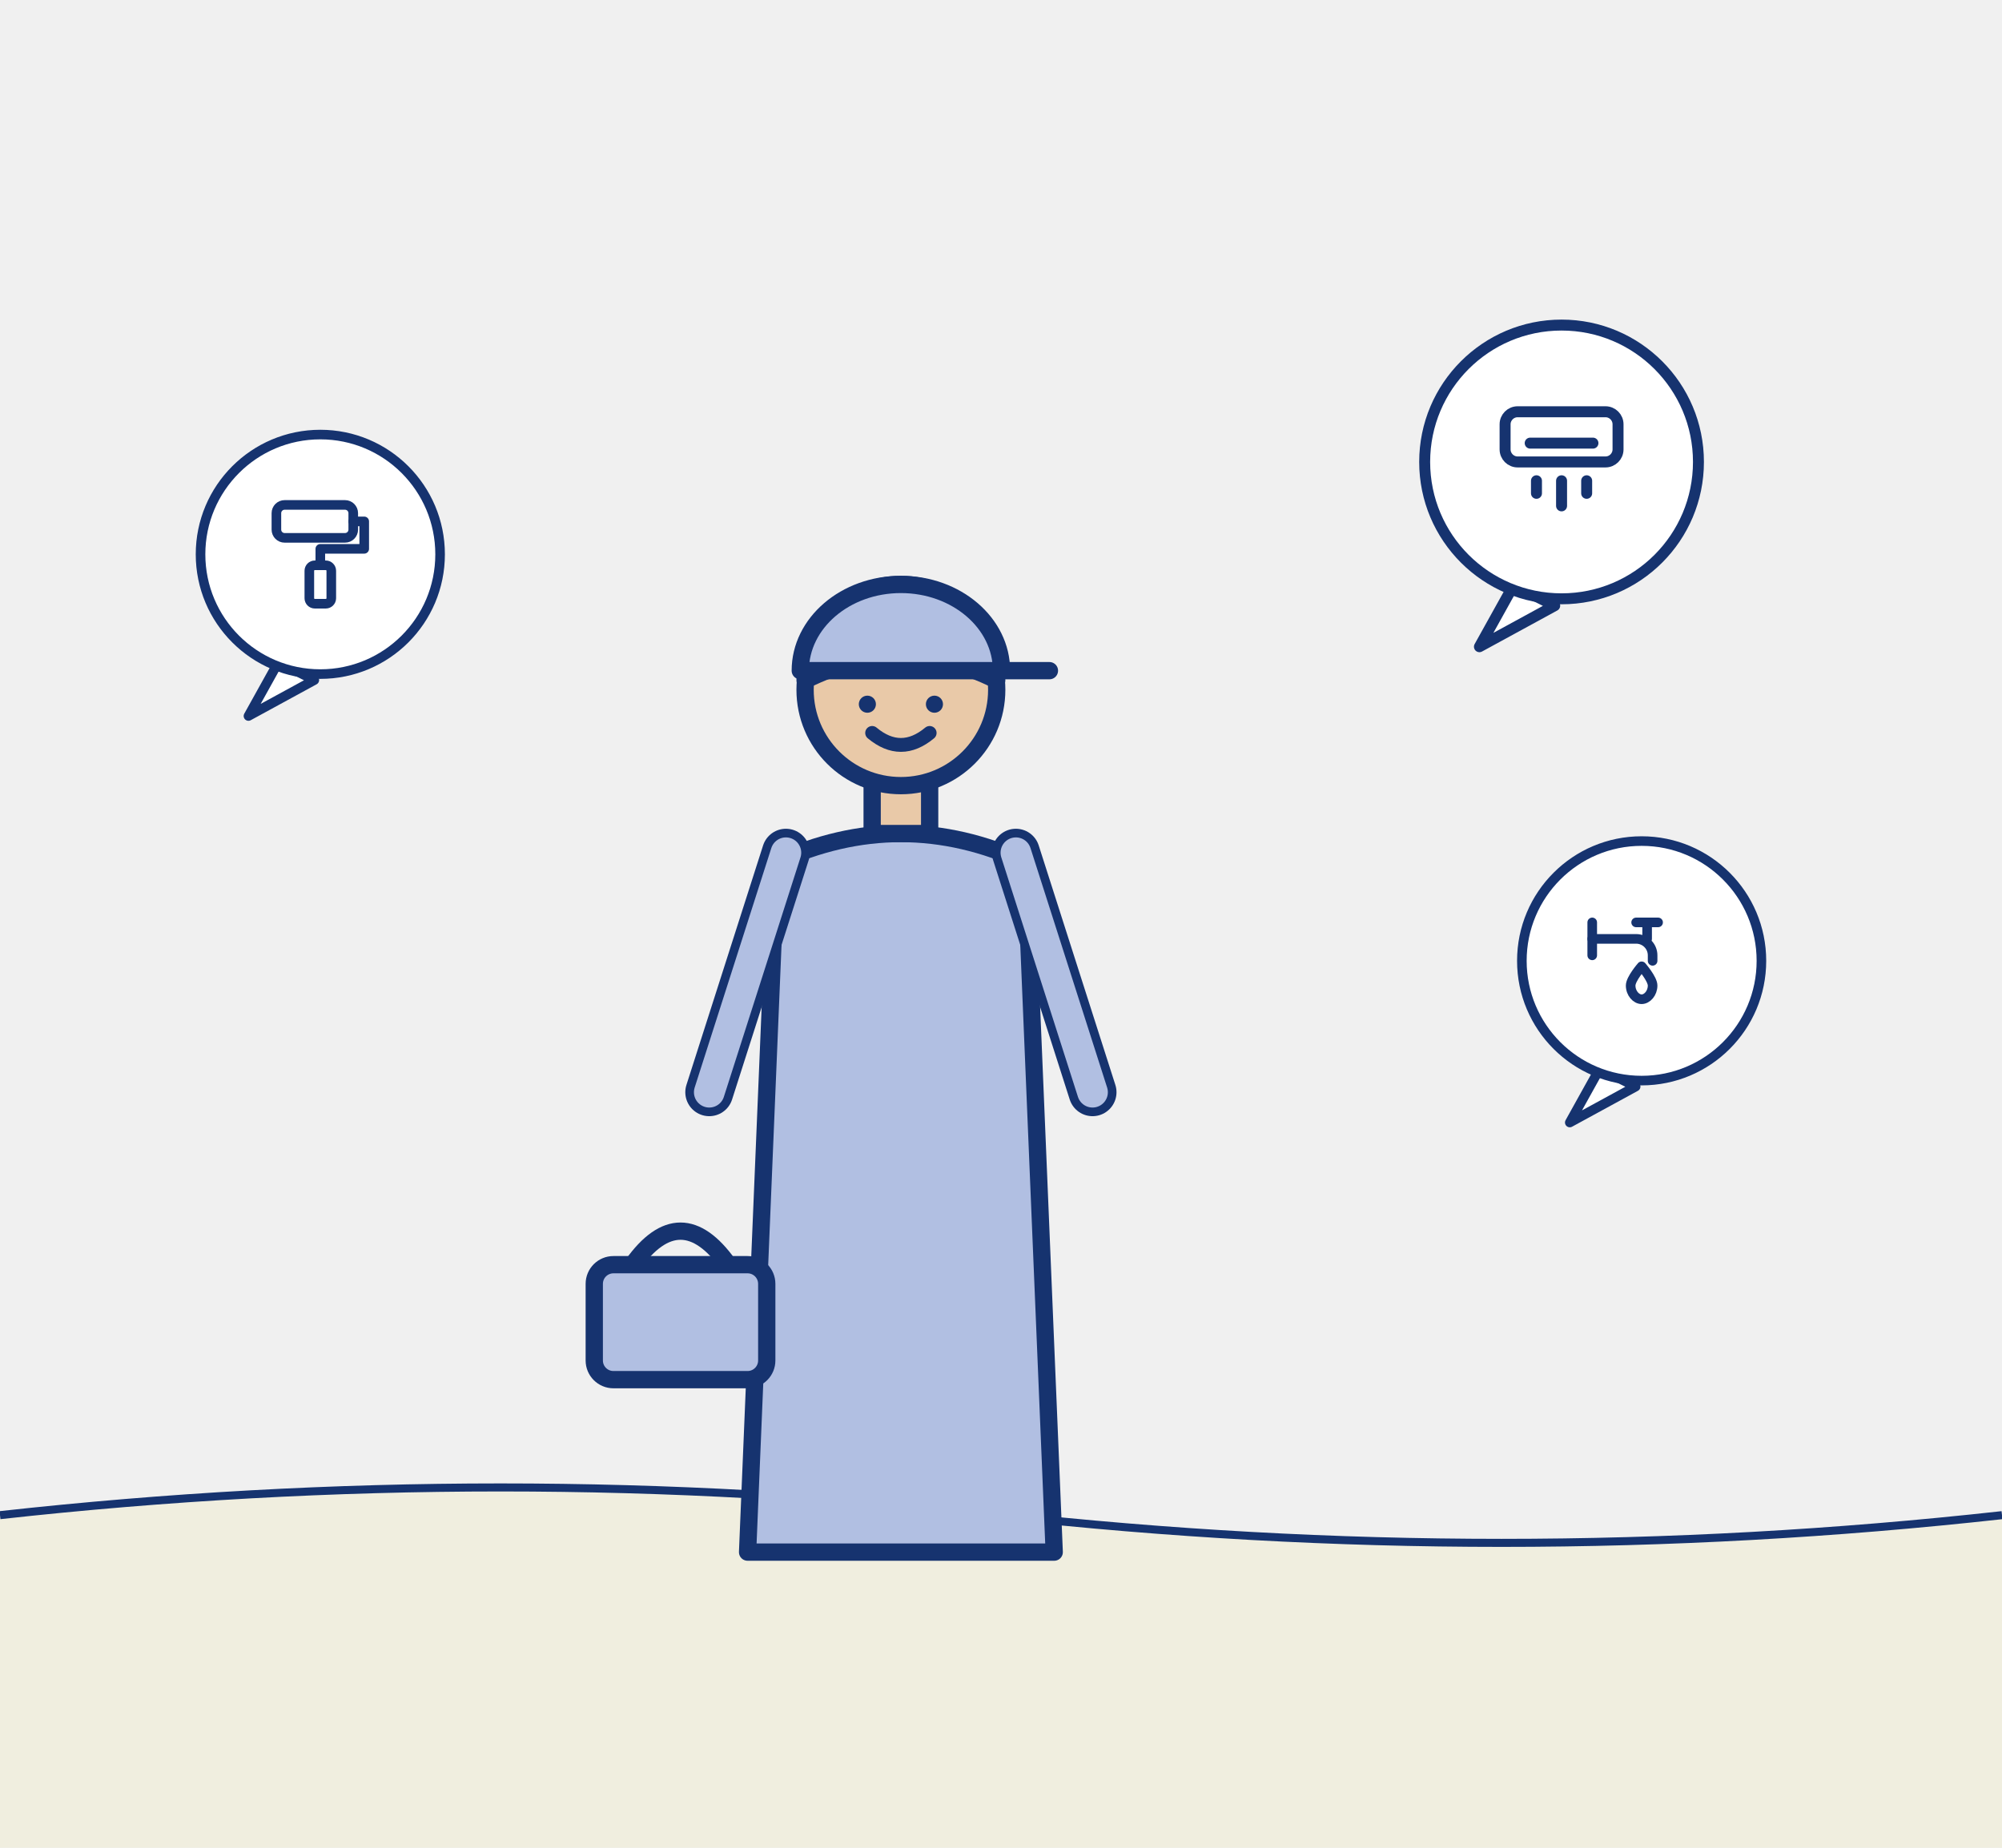
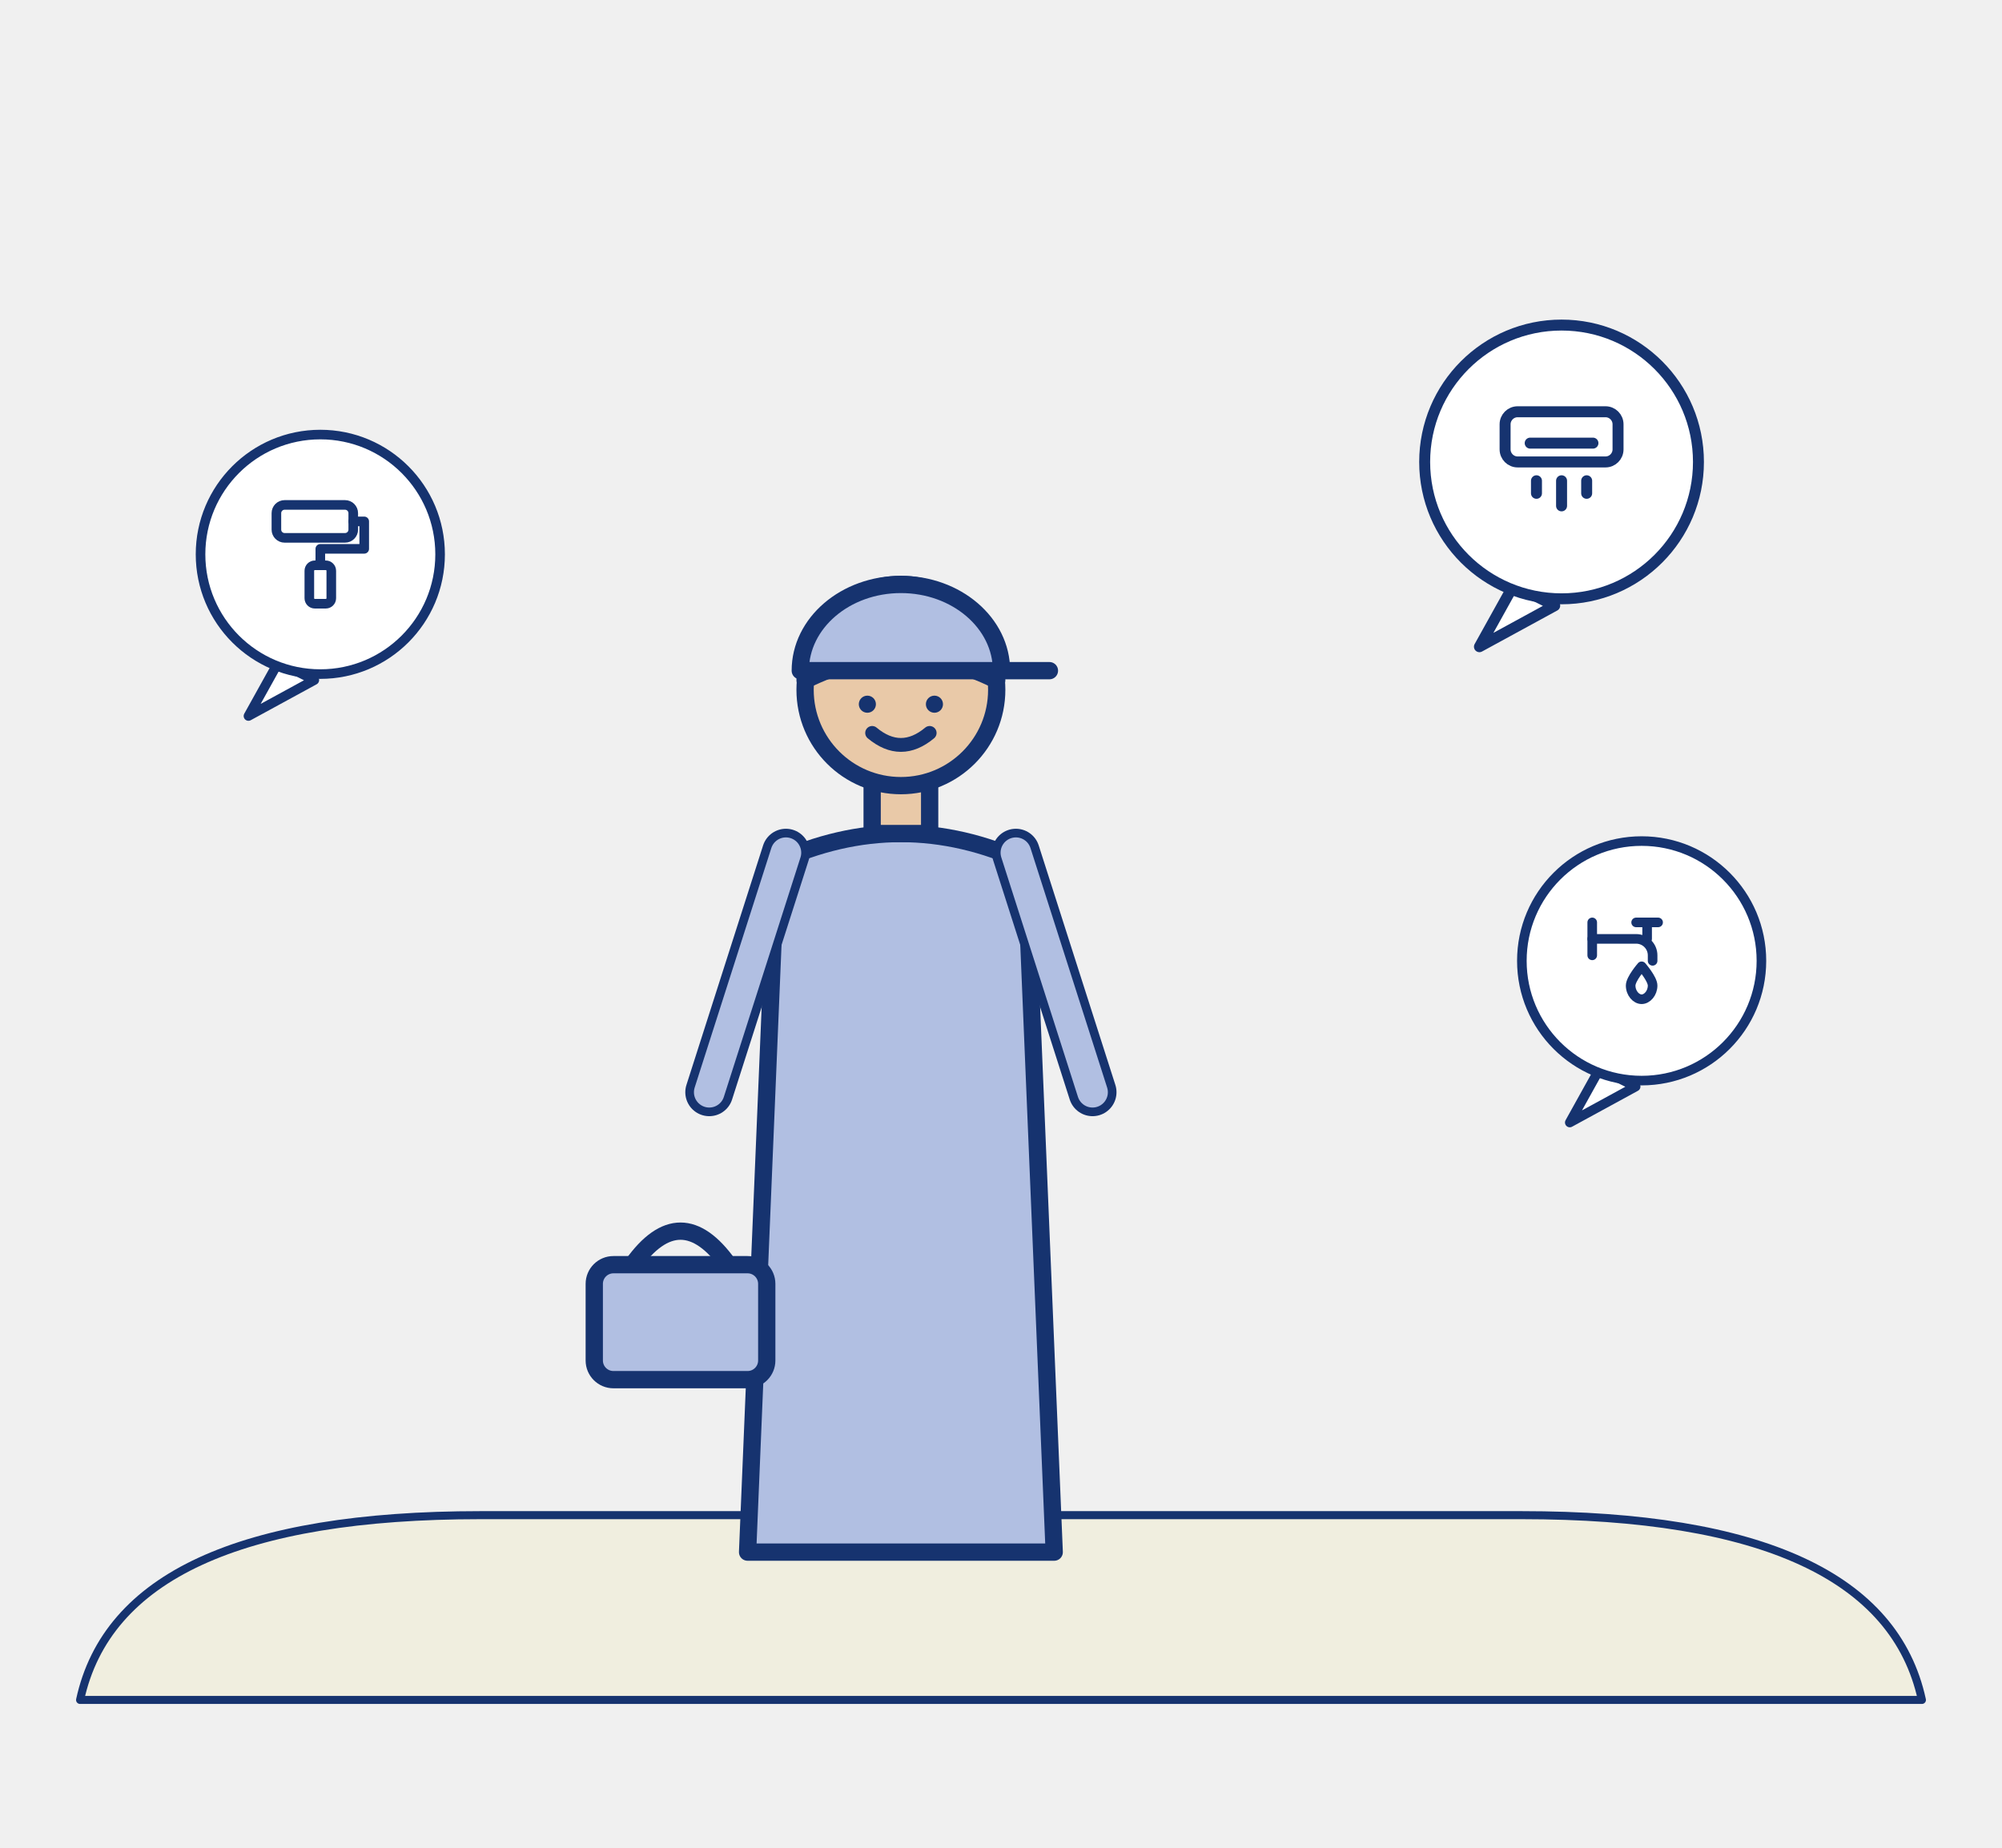
<svg xmlns="http://www.w3.org/2000/svg" viewBox="0 0 1170 1080" width="1170" height="1080">
-   <path d="M0 885.6q292.5 -32.4 585.0 0t585.0 0V1080H0z" fill="#F0EEDF" />
-   <path d="M0 885.6q292.5 -32.4 585.0 0t585.0 0" fill="none" stroke="#16336F" stroke-width="4.7" />
+   <path d="M46.8 993.6q23.4 -108.0 234.0 -108.0h608.4q210.6 0 234.0 108.0z" fill="#F0EEDF" stroke="#16336F" stroke-width="4.7" stroke-linejoin="round" />
  <path d="M436.9 907.2l16.8-403.2q72.8-33.6 145.6 0l16.8 403.2z" fill="#B1BFE2" stroke="#16336F" stroke-width="10.1" stroke-linejoin="round" />
  <rect x="509.7" y="442.4" width="33.6" height="44.8" fill="#E9C9A8" stroke="#16336F" stroke-width="10.1" />
  <circle cx="526.5" cy="403.2" r="56.0" fill="#E9C9A8" stroke="#16336F" stroke-width="10.1" />
  <path d="M470.5 397.6a56.0 56.0 0 0 1 112.0 0q-56.0-28.0 -112.0 0z" fill="#0E1F45" stroke="#16336F" stroke-width="10.1" stroke-linejoin="round" />
  <path d="M467.7 392.0a58.8 50.4 0 0 1 117.6 0h28.0z" fill="#B1BFE2" stroke="#16336F" stroke-width="10.1" stroke-linejoin="round" />
  <circle cx="506.9" cy="411.6" r="5.0" fill="#16336F" />
  <circle cx="546.1" cy="411.6" r="5.0" fill="#16336F" />
  <path d="M509.7 428.4q16.8 14.0 33.6 0" fill="none" stroke="#16336F" stroke-width="8.1" stroke-linecap="round" />
  <path d="M593.7 498.4l44.8 140.0" stroke="#16336F" stroke-width="28.0" stroke-linecap="round" />
  <path d="M593.7 498.4l44.8 140.0" stroke="#B1BFE2" stroke-width="17.9" stroke-linecap="round" />
  <path d="M459.3 498.4l-44.8 140.0" stroke="#16336F" stroke-width="28.0" stroke-linecap="round" />
  <path d="M459.3 498.4l-44.8 140.0" stroke="#B1BFE2" stroke-width="17.9" stroke-linecap="round" />
  <rect x="347.3" y="739.2" width="100.8" height="67.2" rx="11.2" fill="#B1BFE2" stroke="#16336F" stroke-width="10.1" />
  <path d="M369.7 739.2q28.0-39.2 56.0 0" fill="none" stroke="#16336F" stroke-width="10.1" />
  <path d="M884.6 342.0l-20.0 36.0l44.0 -24.0z" fill="#FFFFFF" stroke="#16336F" stroke-width="6.4" stroke-linejoin="round" />
  <circle cx="912.6" cy="270.0" r="80" fill="#FFFFFF" stroke="#16336F" stroke-width="6.4" />
  <g transform="translate(868.6 226.0) scale(3.667)" fill="none" stroke="#16336F" stroke-width="1.75" stroke-linecap="round" stroke-linejoin="round">
    <rect x="3" y="4" width="18" height="8" rx="2" />
    <path d="M7 9h10" />
    <path d="M8 15v2" />
    <path d="M12 15v4" />
    <path d="M16 15v2" />
  </g>
  <path d="M934.9 624.6l-17.5 31.5l38.5 -21.0z" fill="#FFFFFF" stroke="#16336F" stroke-width="5.6" stroke-linejoin="round" />
  <circle cx="959.4" cy="561.6" r="70" fill="#FFFFFF" stroke="#16336F" stroke-width="5.6" />
  <g transform="translate(920.9 523.1) scale(3.208)" fill="none" stroke="#16336F" stroke-width="1.75" stroke-linecap="round" stroke-linejoin="round">
    <path d="M3 8h8a3 3 0 0 1 3 3v1" />
    <path d="M3 5v6" />
    <path d="M11 5h4" />
    <path d="M13 5v3" />
    <path d="M14 16.5c0 1.4-1 2.5-2 2.5s-2-1.1-2-2.5c0-1.2 2-3.5 2-3.5s2 2.3 2 3.5z" />
  </g>
  <path d="M162.7 387.0l-17.5 31.5l38.5 -21.0z" fill="#FFFFFF" stroke="#16336F" stroke-width="5.6" stroke-linejoin="round" />
  <circle cx="187.2" cy="324.0" r="70" fill="#FFFFFF" stroke="#16336F" stroke-width="5.6" />
  <g transform="translate(148.7 285.5) scale(3.208)" fill="none" stroke="#16336F" stroke-width="1.75" stroke-linecap="round" stroke-linejoin="round">
    <rect x="4" y="3" width="14" height="6" rx="1.5" />
    <path d="M18 6h2v5h-8v3" />
    <rect x="10" y="14" width="4" height="7" rx="1" />
  </g>
</svg>
